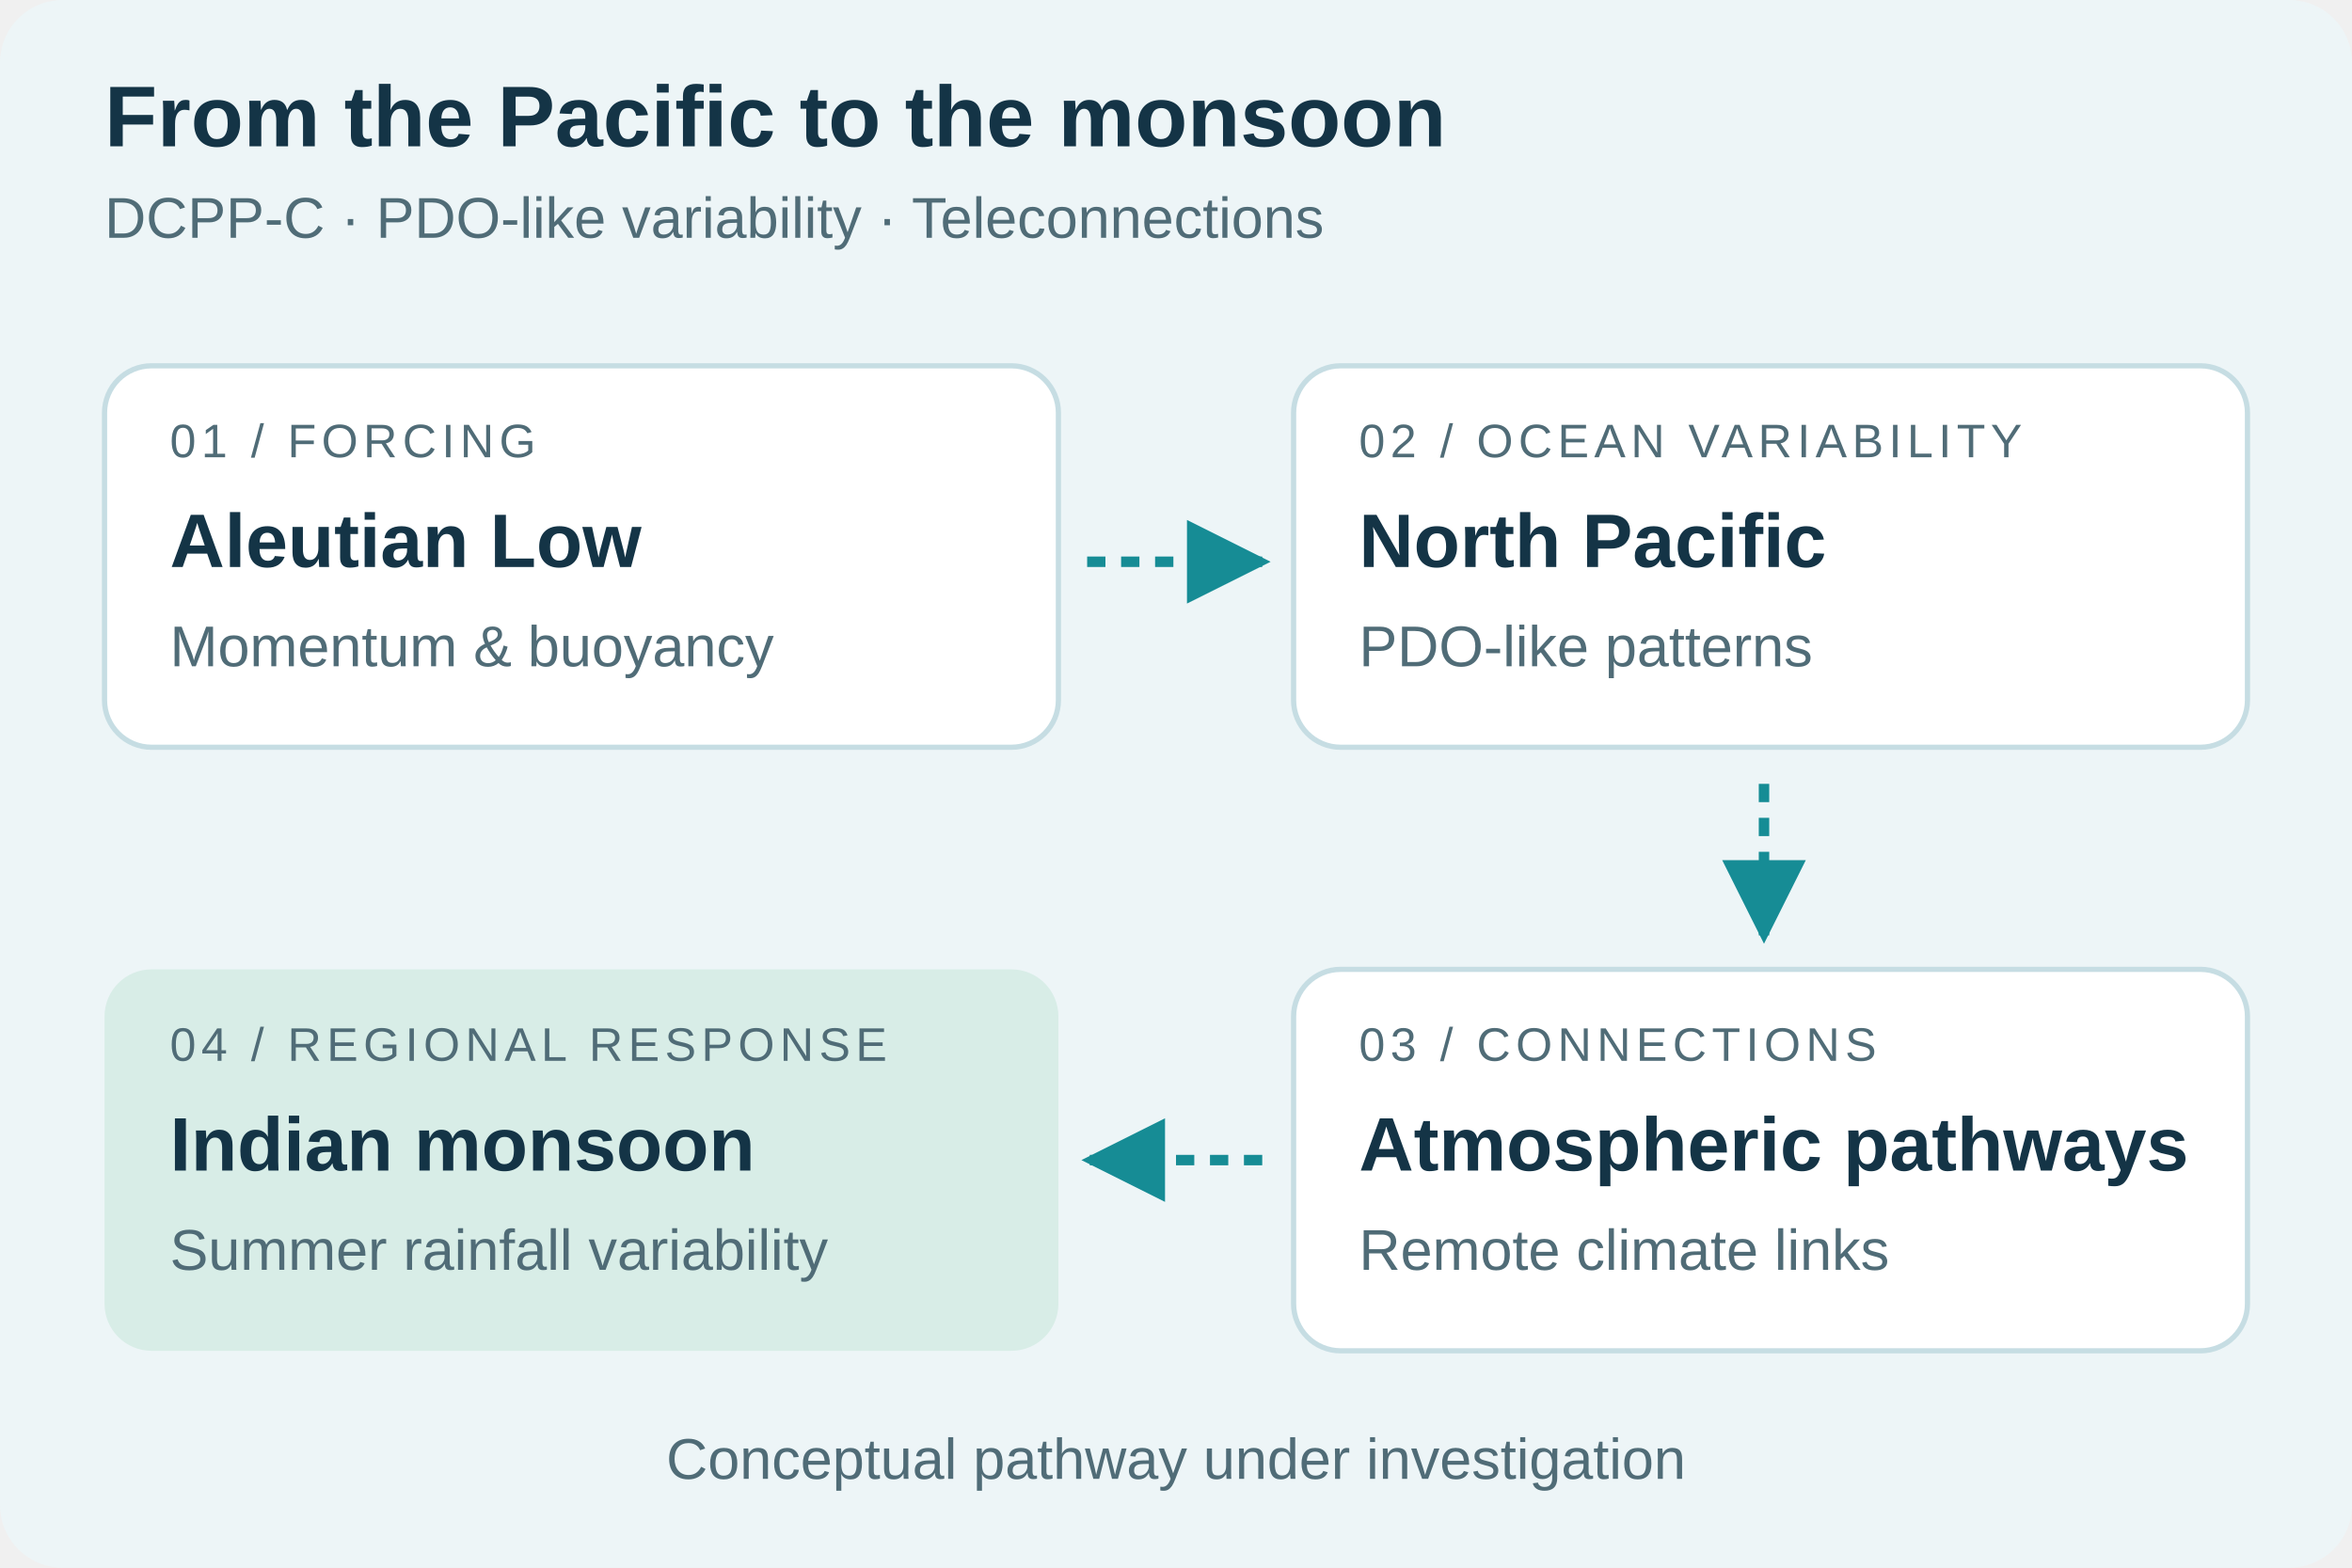
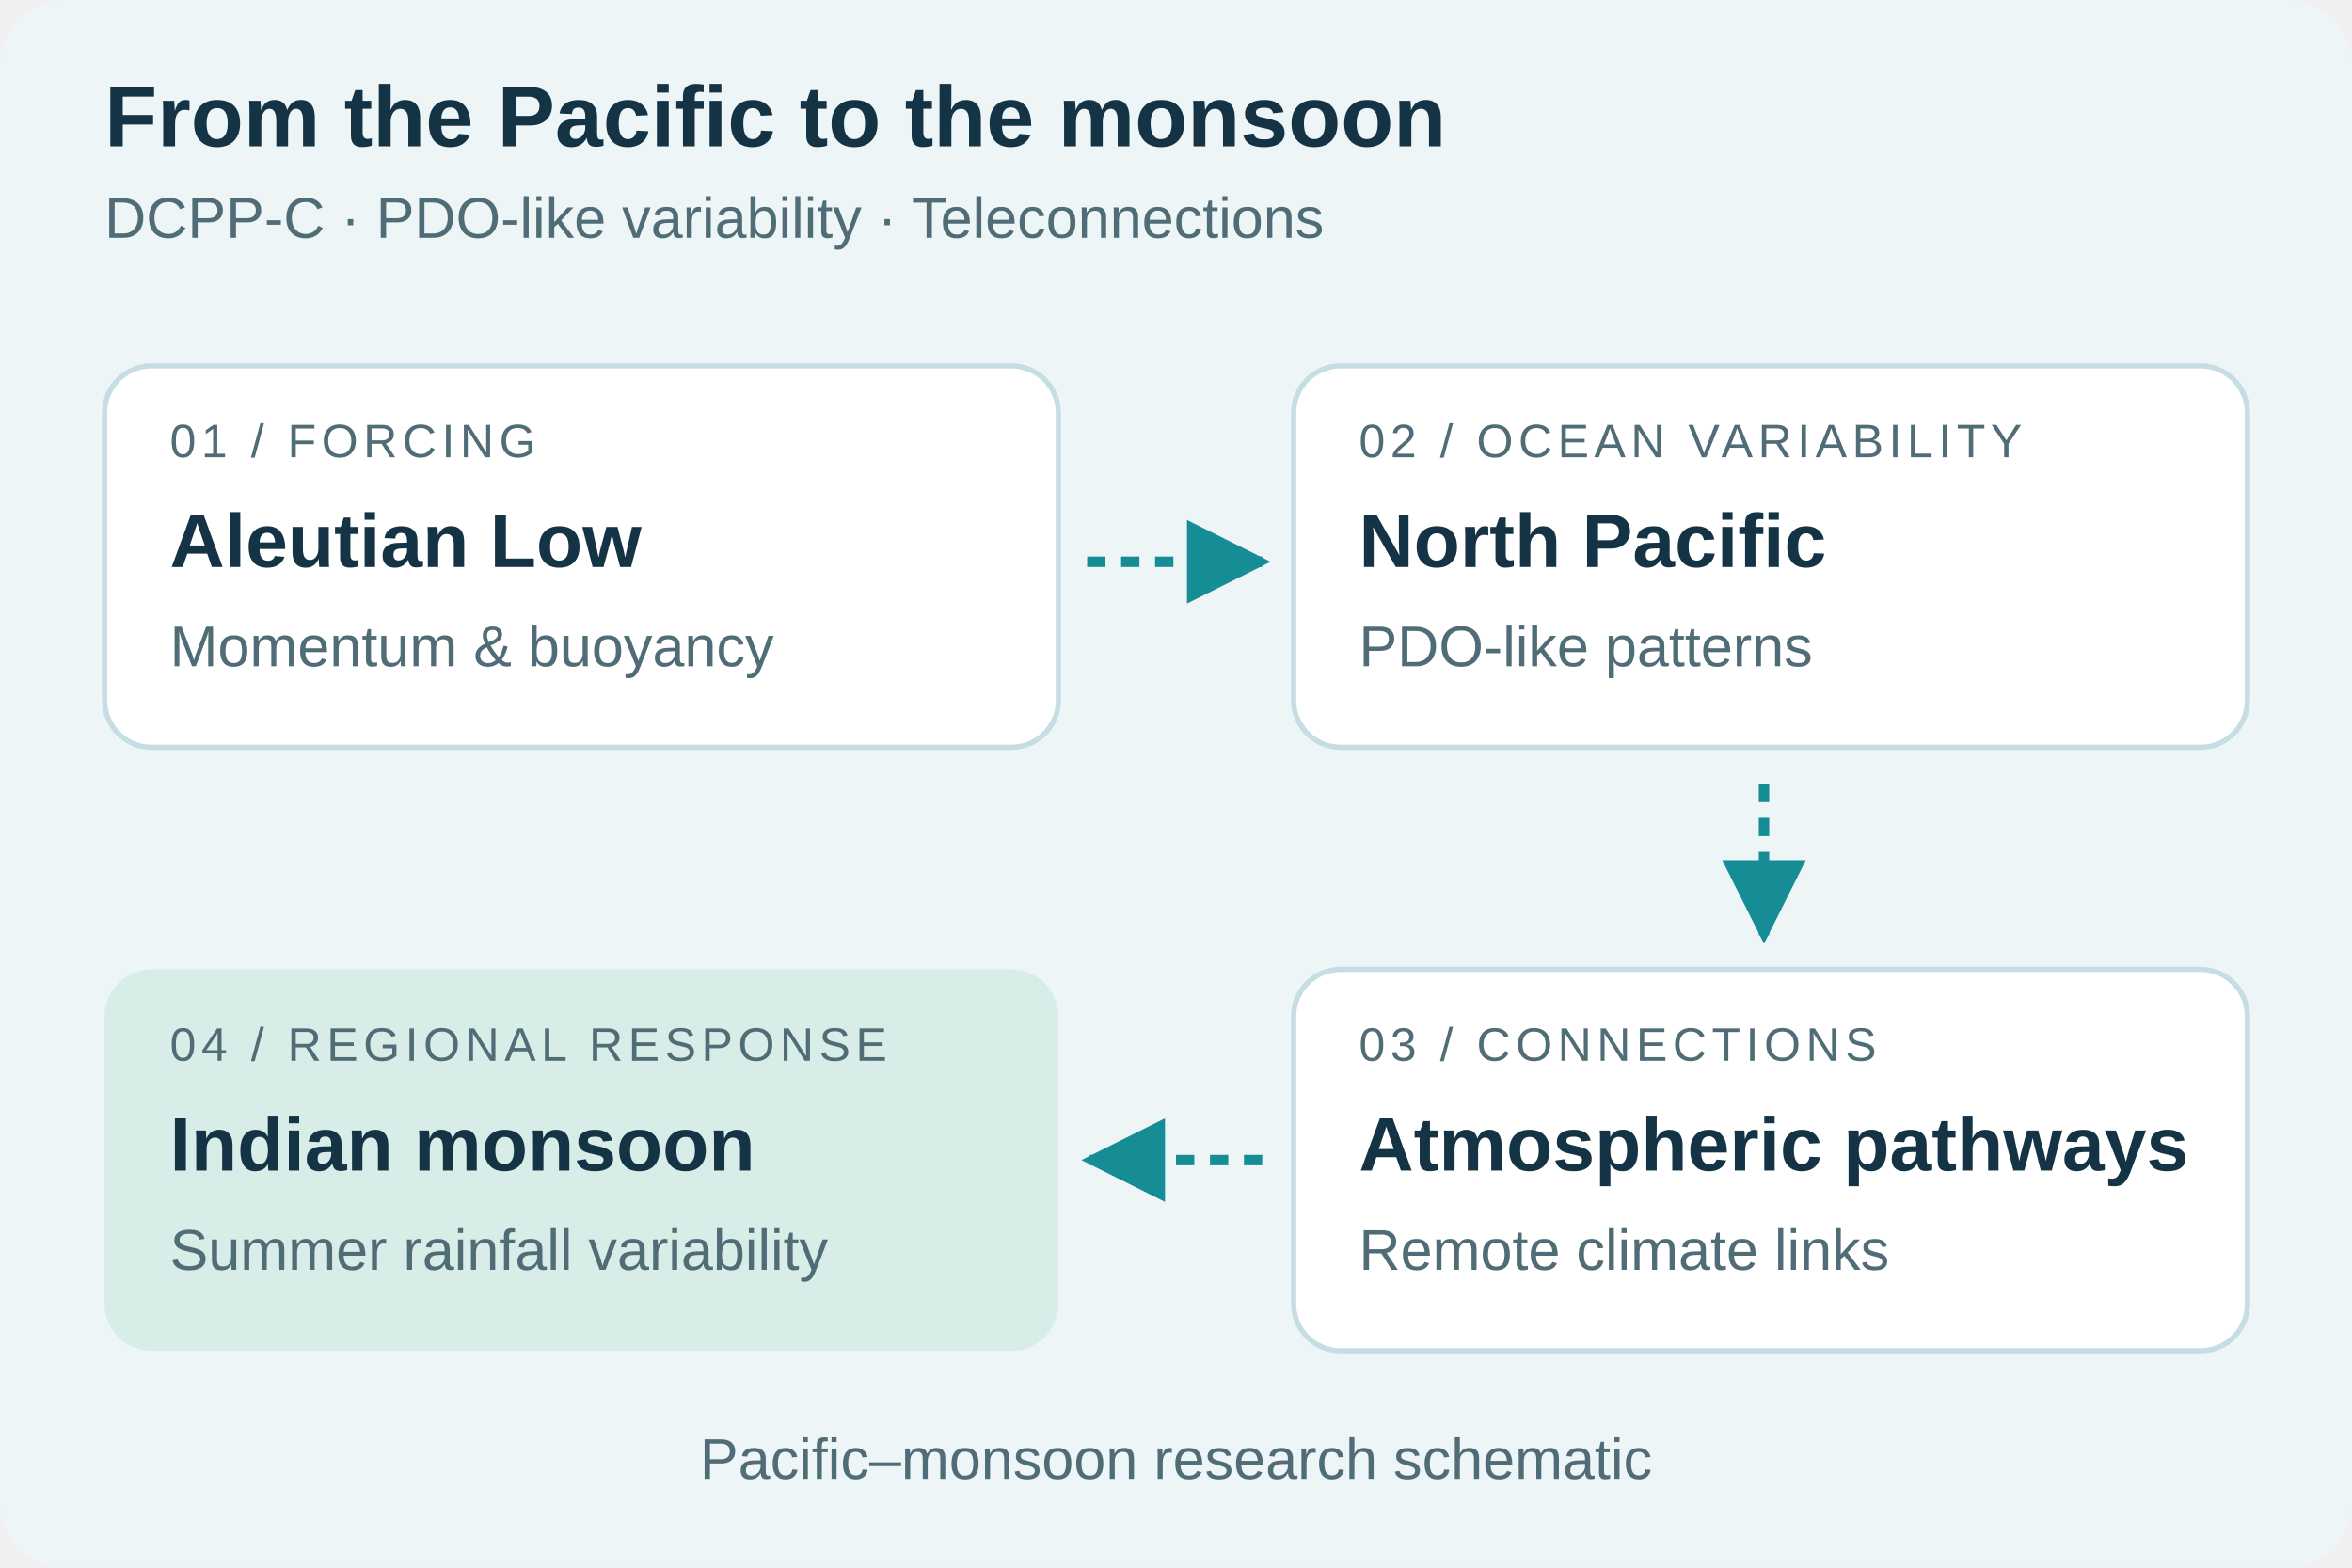
<svg xmlns="http://www.w3.org/2000/svg" width="900" height="600" viewBox="0 0 900 600" role="img" aria-labelledby="title desc">
  <defs>
    <linearGradient id="ocean" x1="0" y1="0" x2="1" y2="1">
      <stop stop-color="#147e95" />
      <stop offset="1" stop-color="#063950" />
    </linearGradient>
    <linearGradient id="ice" x2="0" y2="1">
      <stop stop-color="#ffffff" />
      <stop offset="1" stop-color="#a9dce9" />
    </linearGradient>
    <marker id="arrow" viewBox="0 0 10 10" refX="9" refY="5" markerWidth="8" markerHeight="8" orient="auto-start-reverse">
      <path d="M0 0L10 5L0 10Z" fill="#168c95" />
    </marker>
    <marker id="gold-arrow" viewBox="0 0 10 10" refX="9" refY="5" markerWidth="7" markerHeight="7" orient="auto-start-reverse">
      <path d="M0 0L10 5L0 10Z" fill="#efba65" />
    </marker>
    <pattern id="grid" width="45" height="45" patternUnits="userSpaceOnUse">
      <path d="M45 0H0V45" fill="none" stroke="#a4cfda" stroke-opacity=".11" />
    </pattern>
  </defs>
  <style>text{font-family:Arial,Helvetica,sans-serif;fill:#143446}.title{font-size:33px;font-weight:600}.label{font-size:29px;font-weight:600}.small{font-size:22px;fill:#506c77}.micro{font-size:18px;letter-spacing:2px;fill:#506c77}.line{fill:none;stroke:#168c95;stroke-width:4;marker-end:url(#arrow)}.node{fill:#fff;stroke:#c6dde3;stroke-width:2}</style>
  <rect width="900" height="600" rx="24" fill="#edf5f7" />
  <text class="title" x="40" y="56">From the Pacific to the monsoon</text>
  <text class="small" x="40" y="91">DCPP-C · PDO-like variability · Teleconnections</text>
  <rect class="node" x="40" y="140" width="365" height="146" rx="18" />
  <text class="micro" x="65" y="175">01 / FORCING</text>
  <text class="label" x="65" y="217">Aleutian Low</text>
  <text class="small" x="65" y="255">Momentum &amp; buoyancy</text>
  <rect class="node" x="495" y="140" width="365" height="146" rx="18" />
  <text class="micro" x="520" y="175">02 / OCEAN VARIABILITY</text>
  <text class="label" x="520" y="217">North Pacific</text>
  <text class="small" x="520" y="255">PDO-like patterns</text>
  <rect class="node" x="495" y="371" width="365" height="146" rx="18" />
  <text class="micro" x="520" y="406">03 / CONNECTIONS</text>
  <text class="label" x="520" y="448">Atmospheric pathways</text>
  <text class="small" x="520" y="486">Remote climate links</text>
  <rect x="40" y="371" width="365" height="146" rx="18" fill="#d8ede7" />
  <text class="micro" x="65" y="406">04 / REGIONAL RESPONSE</text>
  <text class="label" x="65" y="448">Indian monsoon</text>
  <text class="small" x="65" y="486">Summer rainfall variability</text>
  <path class="line" d="M416 215H483" stroke-dasharray="7 6" />
  <path class="line" d="M675 300V358" stroke-dasharray="7 6" />
  <path class="line" d="M483 444H417" stroke-dasharray="7 6" />
-   <text class="small" text-anchor="middle" x="450" y="566">Conceptual pathway under investigation</text>
+   <text class="small" text-anchor="middle" x="450" y="566">Pacific–monsoon research schematic</text>
</svg>
